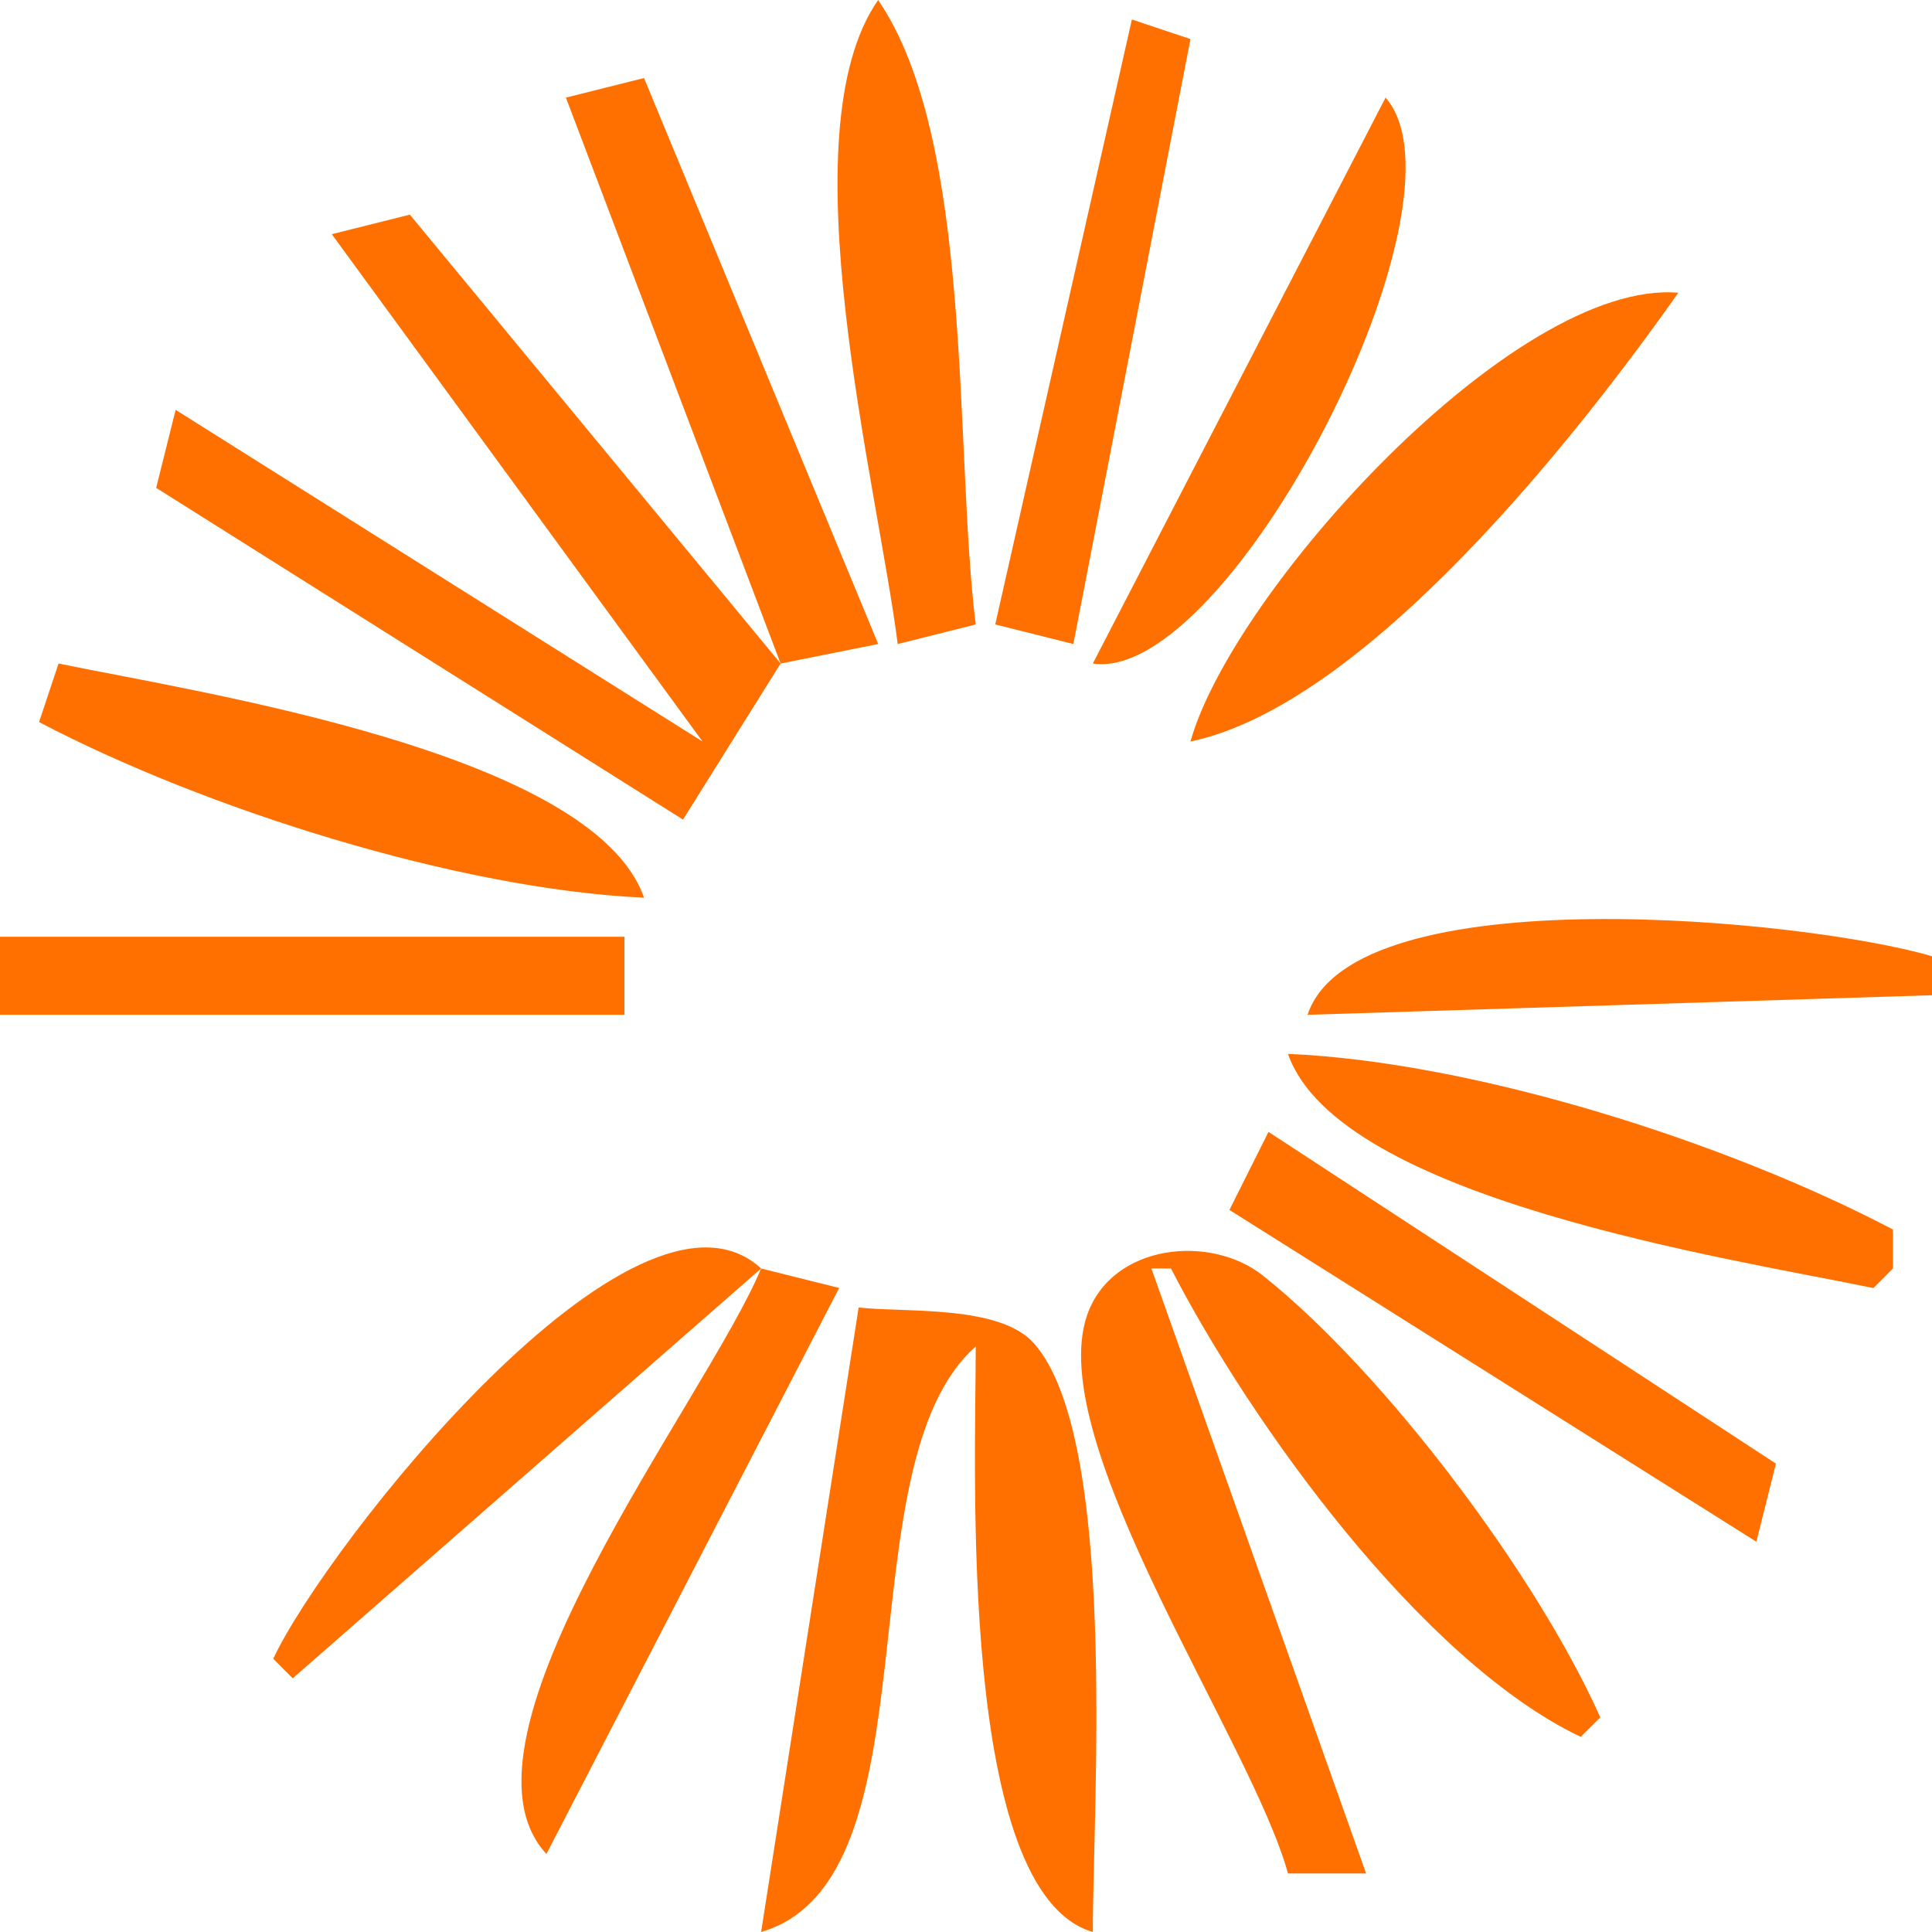
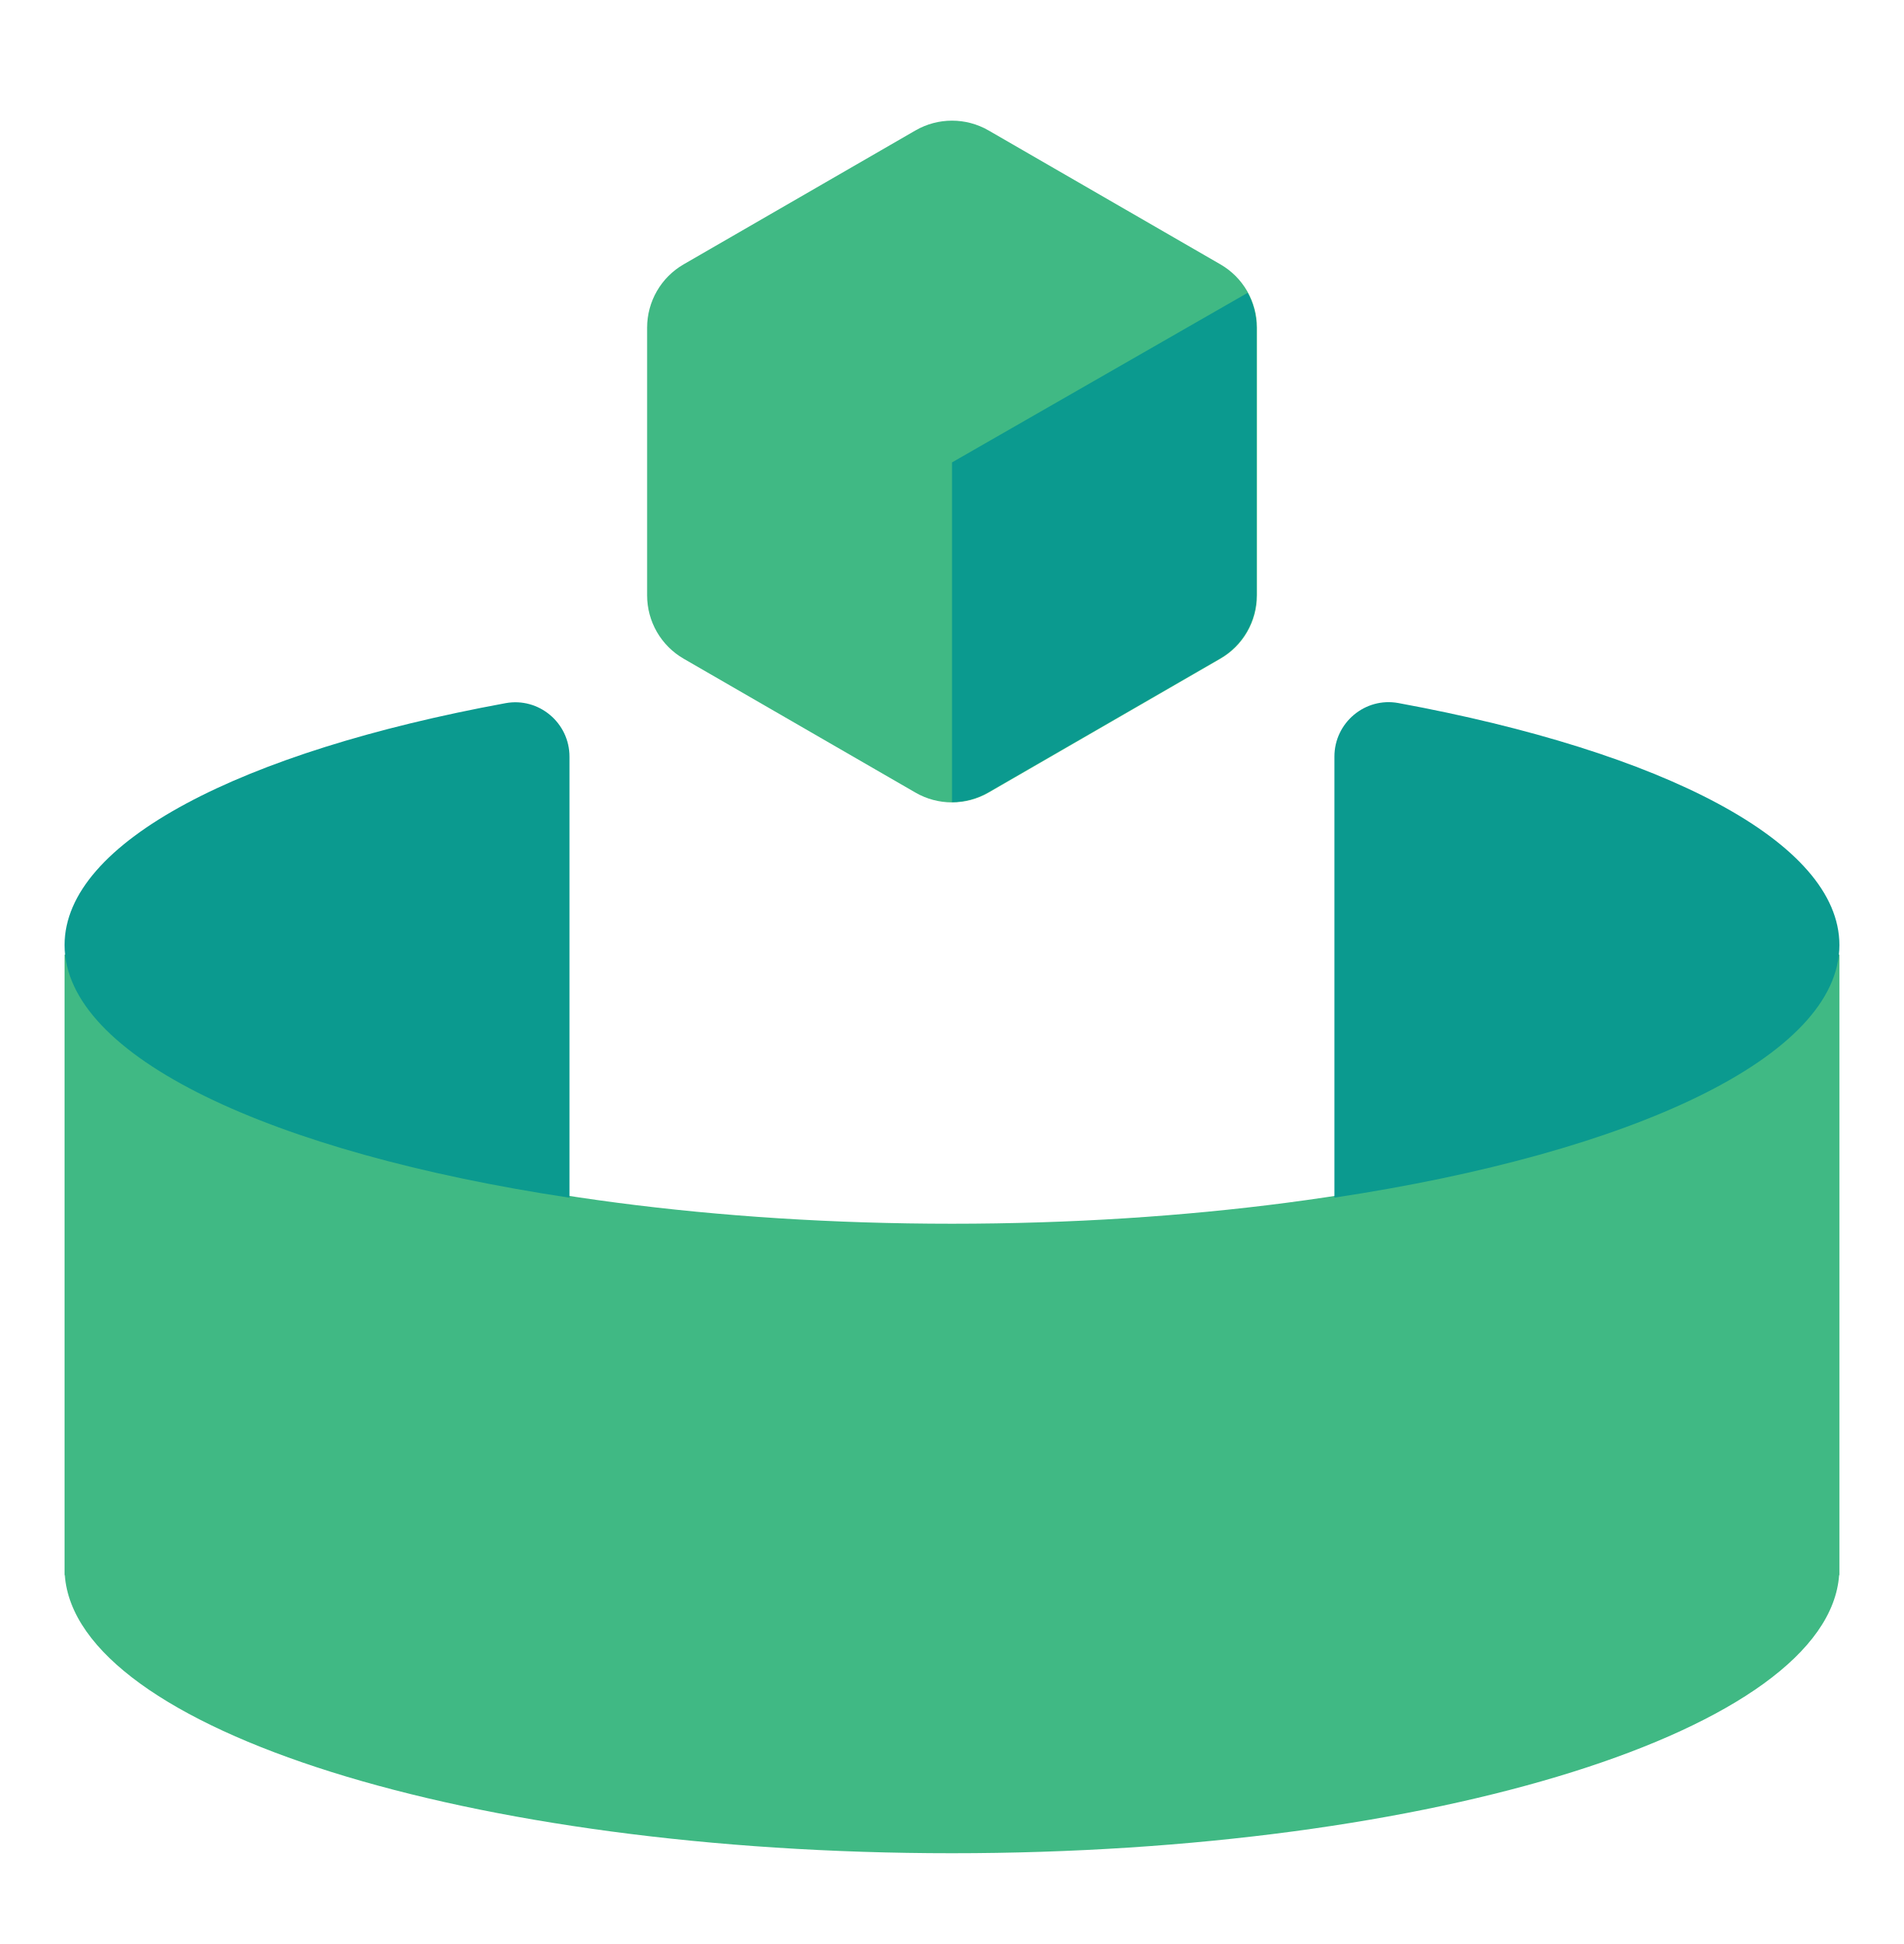
- <svg xmlns="http://www.w3.org/2000/svg" width="23" height="23" viewBox="0 0 23 23" fill="none">
-   <path d="M10.454 0C9.351 1.583 10.447 5.769 10.687 7.667L11.616 7.434C11.358 5.389 11.6 1.676 10.454 0Z" fill="#FF7000" />
-   <path d="M13.475 0.232L11.848 7.434L12.778 7.667L14.172 0.465L13.475 0.232Z" fill="#FF7000" />
-   <path d="M6.737 1.162L9.293 7.899L4.879 2.555L3.95 2.788L8.364 8.828L2.091 4.879L1.859 5.808L8.131 9.757L9.293 7.899L10.455 7.667L7.667 0.929L6.737 1.162Z" fill="#FF7000" />
-   <path d="M16.495 1.162L13.01 7.899C14.631 8.144 17.593 2.416 16.495 1.162Z" fill="#FF7000" />
-   <path d="M14.172 8.828C16.262 8.388 18.783 5.184 19.98 3.485C18.03 3.321 14.672 7.044 14.172 8.828Z" fill="#FF7000" />
-   <path d="M0.697 7.899L0.465 8.596C2.429 9.627 5.448 10.585 7.667 10.687C7.065 8.957 2.38 8.247 0.697 7.899Z" fill="#FF7000" />
-   <path d="M0 11.152V12.081H7.434V11.152H0Z" fill="#FF7000" />
-   <path d="M15.566 12.081L23 11.848V11.384C21.525 10.948 16.12 10.409 15.566 12.081Z" fill="#FF7000" />
-   <path d="M15.333 12.546C15.936 14.278 20.622 14.986 22.303 15.334L22.535 15.101V14.637C20.558 13.599 17.567 12.643 15.333 12.546Z" fill="#FF7000" />
-   <path d="M15.101 13.475L14.636 14.404L20.909 18.354L21.142 17.424L15.101 13.475Z" fill="#FF7000" />
-   <path d="M3.253 19.747L3.485 19.98L9.061 15.101C7.564 13.725 3.877 18.41 3.253 19.747Z" fill="#FF7000" />
-   <path d="M15.333 22.303H16.263L13.707 15.101H13.94C14.892 16.948 16.925 19.775 18.818 20.677L19.051 20.445C18.299 18.759 16.49 16.343 15.034 15.185C14.413 14.691 13.238 14.803 12.942 15.656C12.418 17.172 14.904 20.735 15.333 22.303Z" fill="#FF7000" />
-   <path d="M9.061 15.101C8.411 16.66 5.234 20.699 6.505 22.071L9.99 15.333L9.061 15.101Z" fill="#FF7000" />
-   <path d="M10.222 15.566L9.061 23C11.195 22.376 10.012 17.44 11.616 16.03C11.616 17.517 11.401 22.529 13.01 23C13.009 21.505 13.312 17.119 12.307 15.99C11.899 15.533 10.788 15.627 10.222 15.566Z" fill="#FF7000" />
+ <svg xmlns="http://www.w3.org/2000/svg" width="48" height="49" viewBox="0 0 48 49" fill="none">
+   <path d="M46.372 24.062V39.702H46.365C46.082 43.589 36.177 46.712 23.999 46.712C11.822 46.712 1.917 43.589 1.634 39.702H1.628V24.062H1.662C2.307 27.842 12.06 30.845 23.999 30.845C35.939 30.845 45.693 27.842 46.338 24.062H46.372Z" fill="#40B984" />
+   <path d="M33.641 19.072V30.187C41.171 29.051 46.372 26.628 46.372 23.82C46.372 21.218 41.903 18.944 35.253 17.721C34.414 17.567 33.641 18.217 33.641 19.07V19.072Z" fill="#0B9A8F" />
+   <path d="M14.357 19.073C14.357 18.22 13.585 17.57 12.745 17.724C6.096 18.946 1.628 21.219 1.628 23.821C1.628 26.628 6.828 29.053 14.357 30.189V19.073Z" fill="#0B9A8F" />
+   <path d="M31.688 15.007V8.259C31.688 7.6 31.337 6.992 30.766 6.663L24.922 3.288C24.352 2.959 23.649 2.959 23.079 3.288L17.235 6.663C16.665 6.992 16.314 7.6 16.314 8.259V15.007C16.314 15.666 16.665 16.274 17.235 16.603L23.079 19.978C23.649 20.307 24.352 20.307 24.922 19.978L30.766 16.603C31.337 16.274 31.688 15.666 31.688 15.007Z" fill="#40B984" />
+   <path d="M24.001 20.217C24.315 20.215 24.629 20.133 24.91 19.971L30.754 16.597C31.325 16.268 31.676 15.66 31.676 15.001V8.253C31.676 7.942 31.595 7.645 31.453 7.381L24.001 11.655V20.217Z" fill="#0B9A8F" />
</svg>
